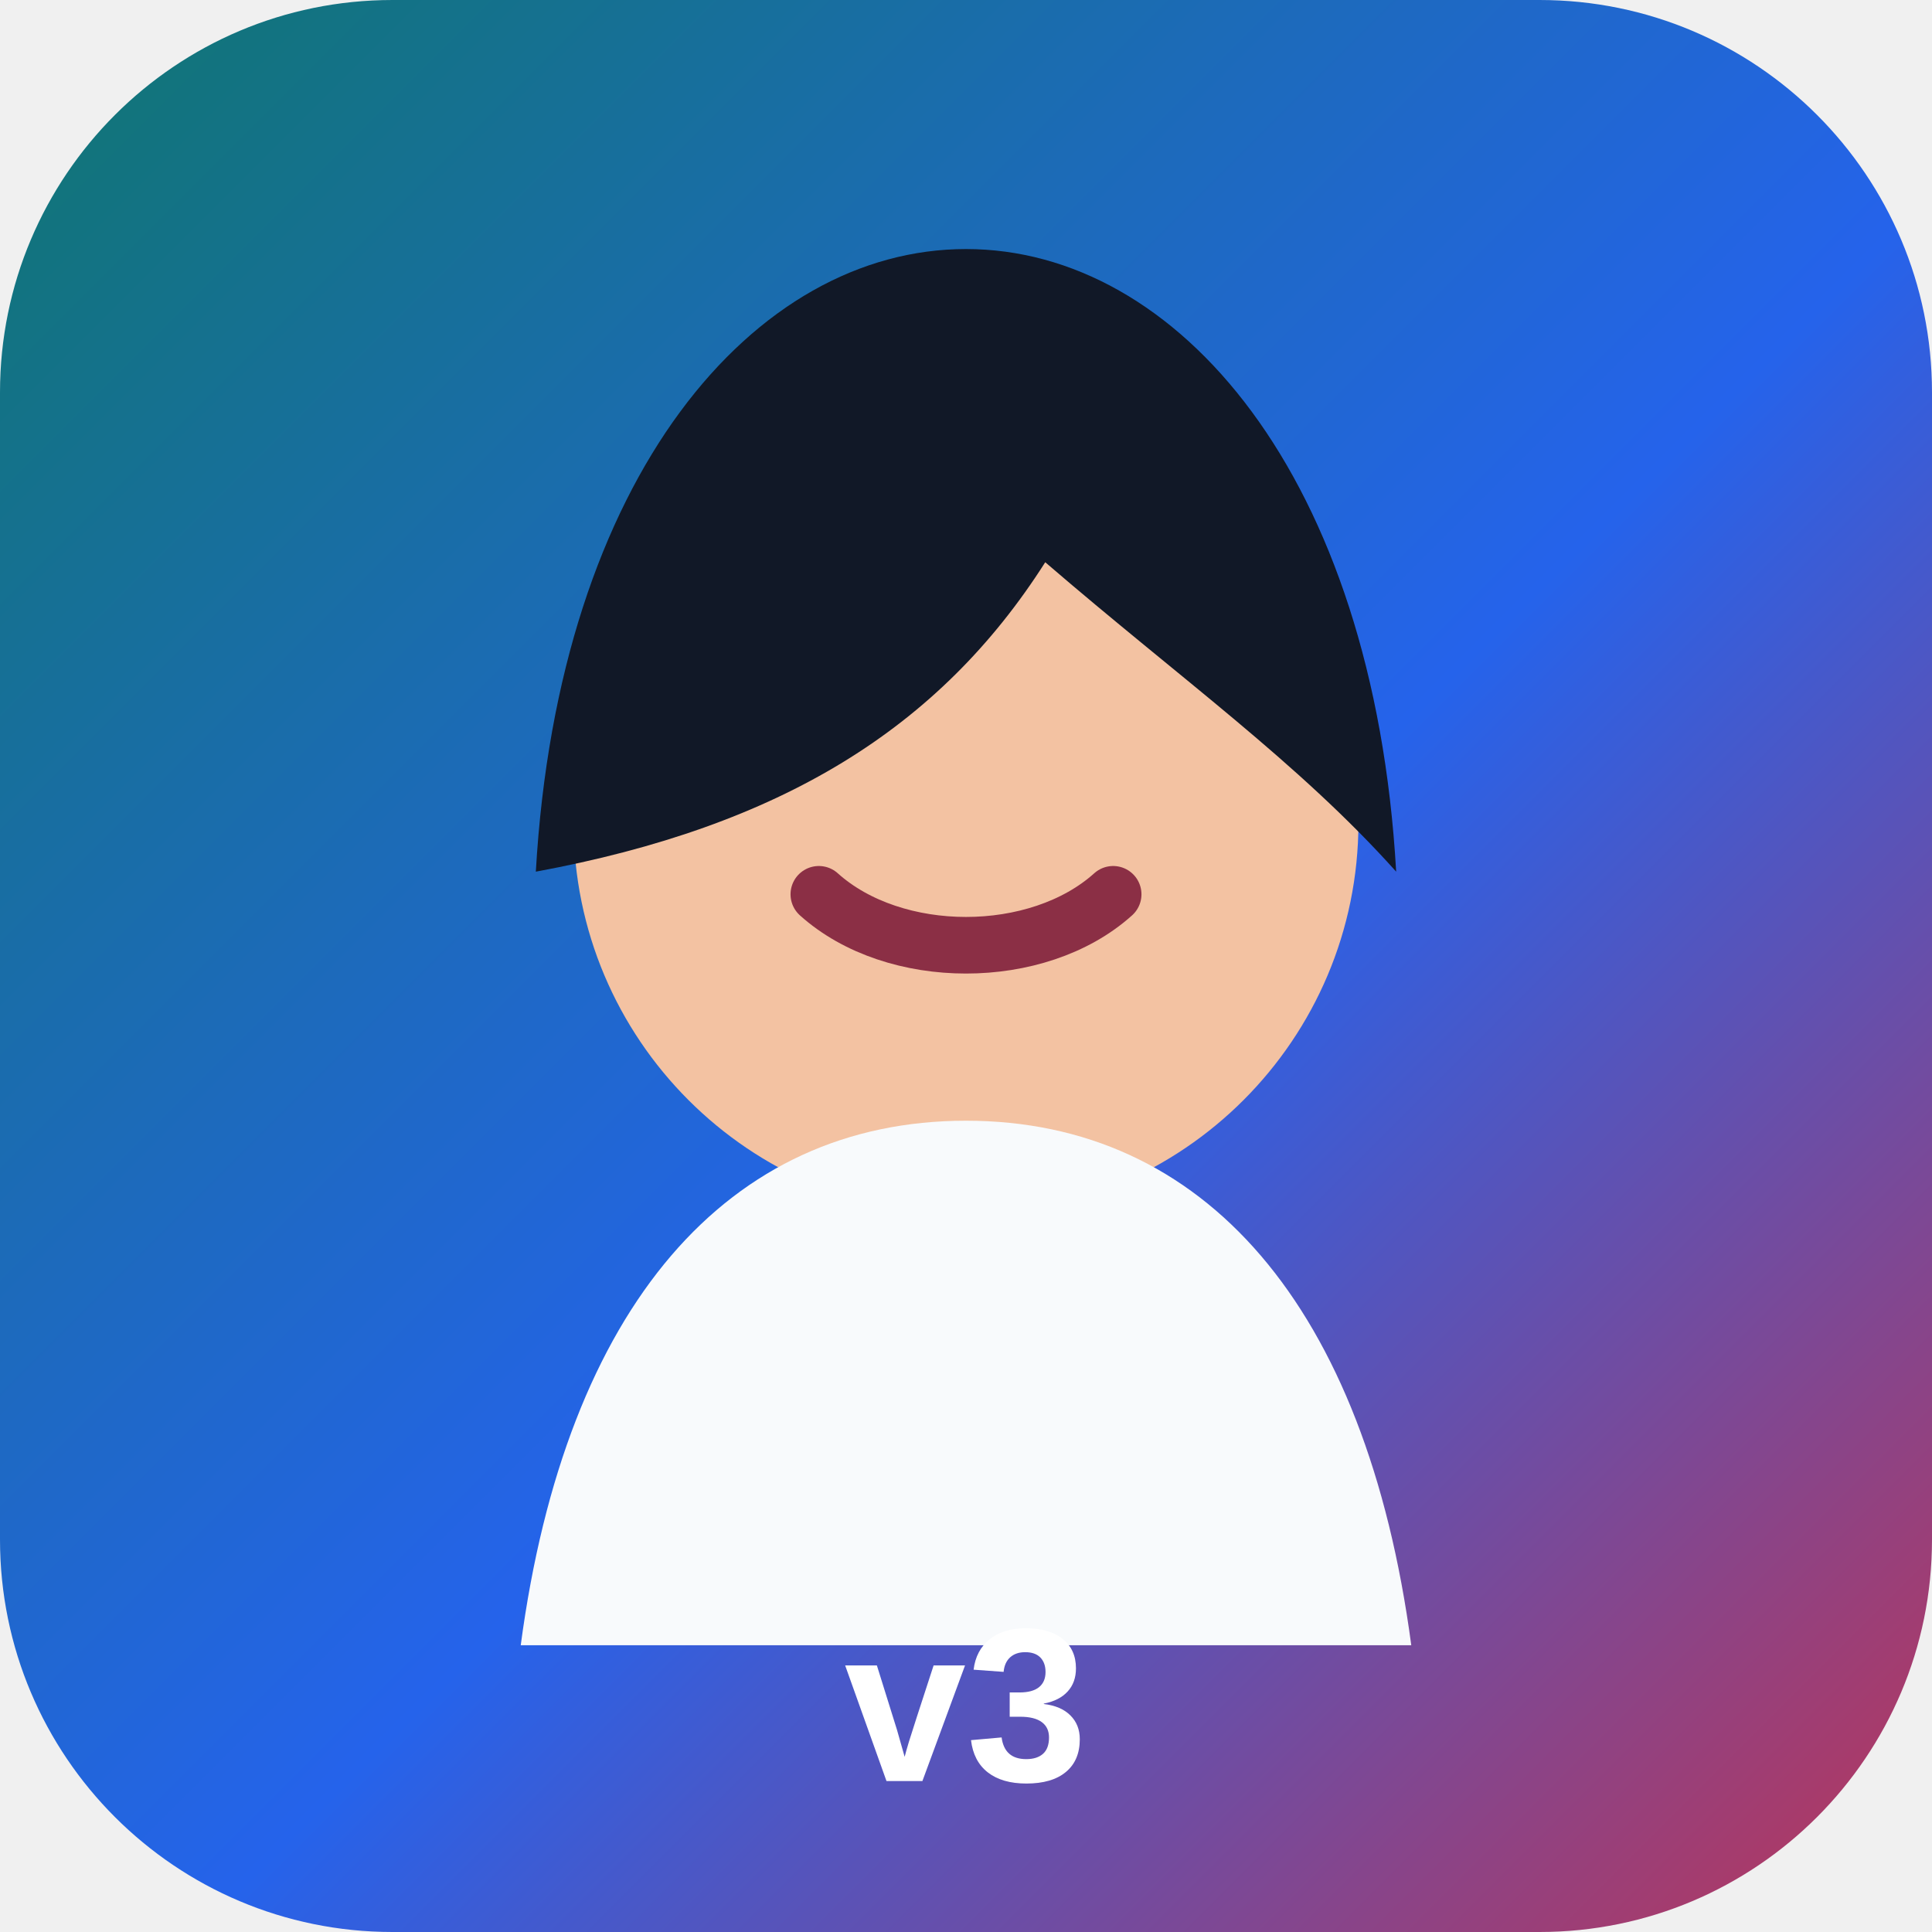
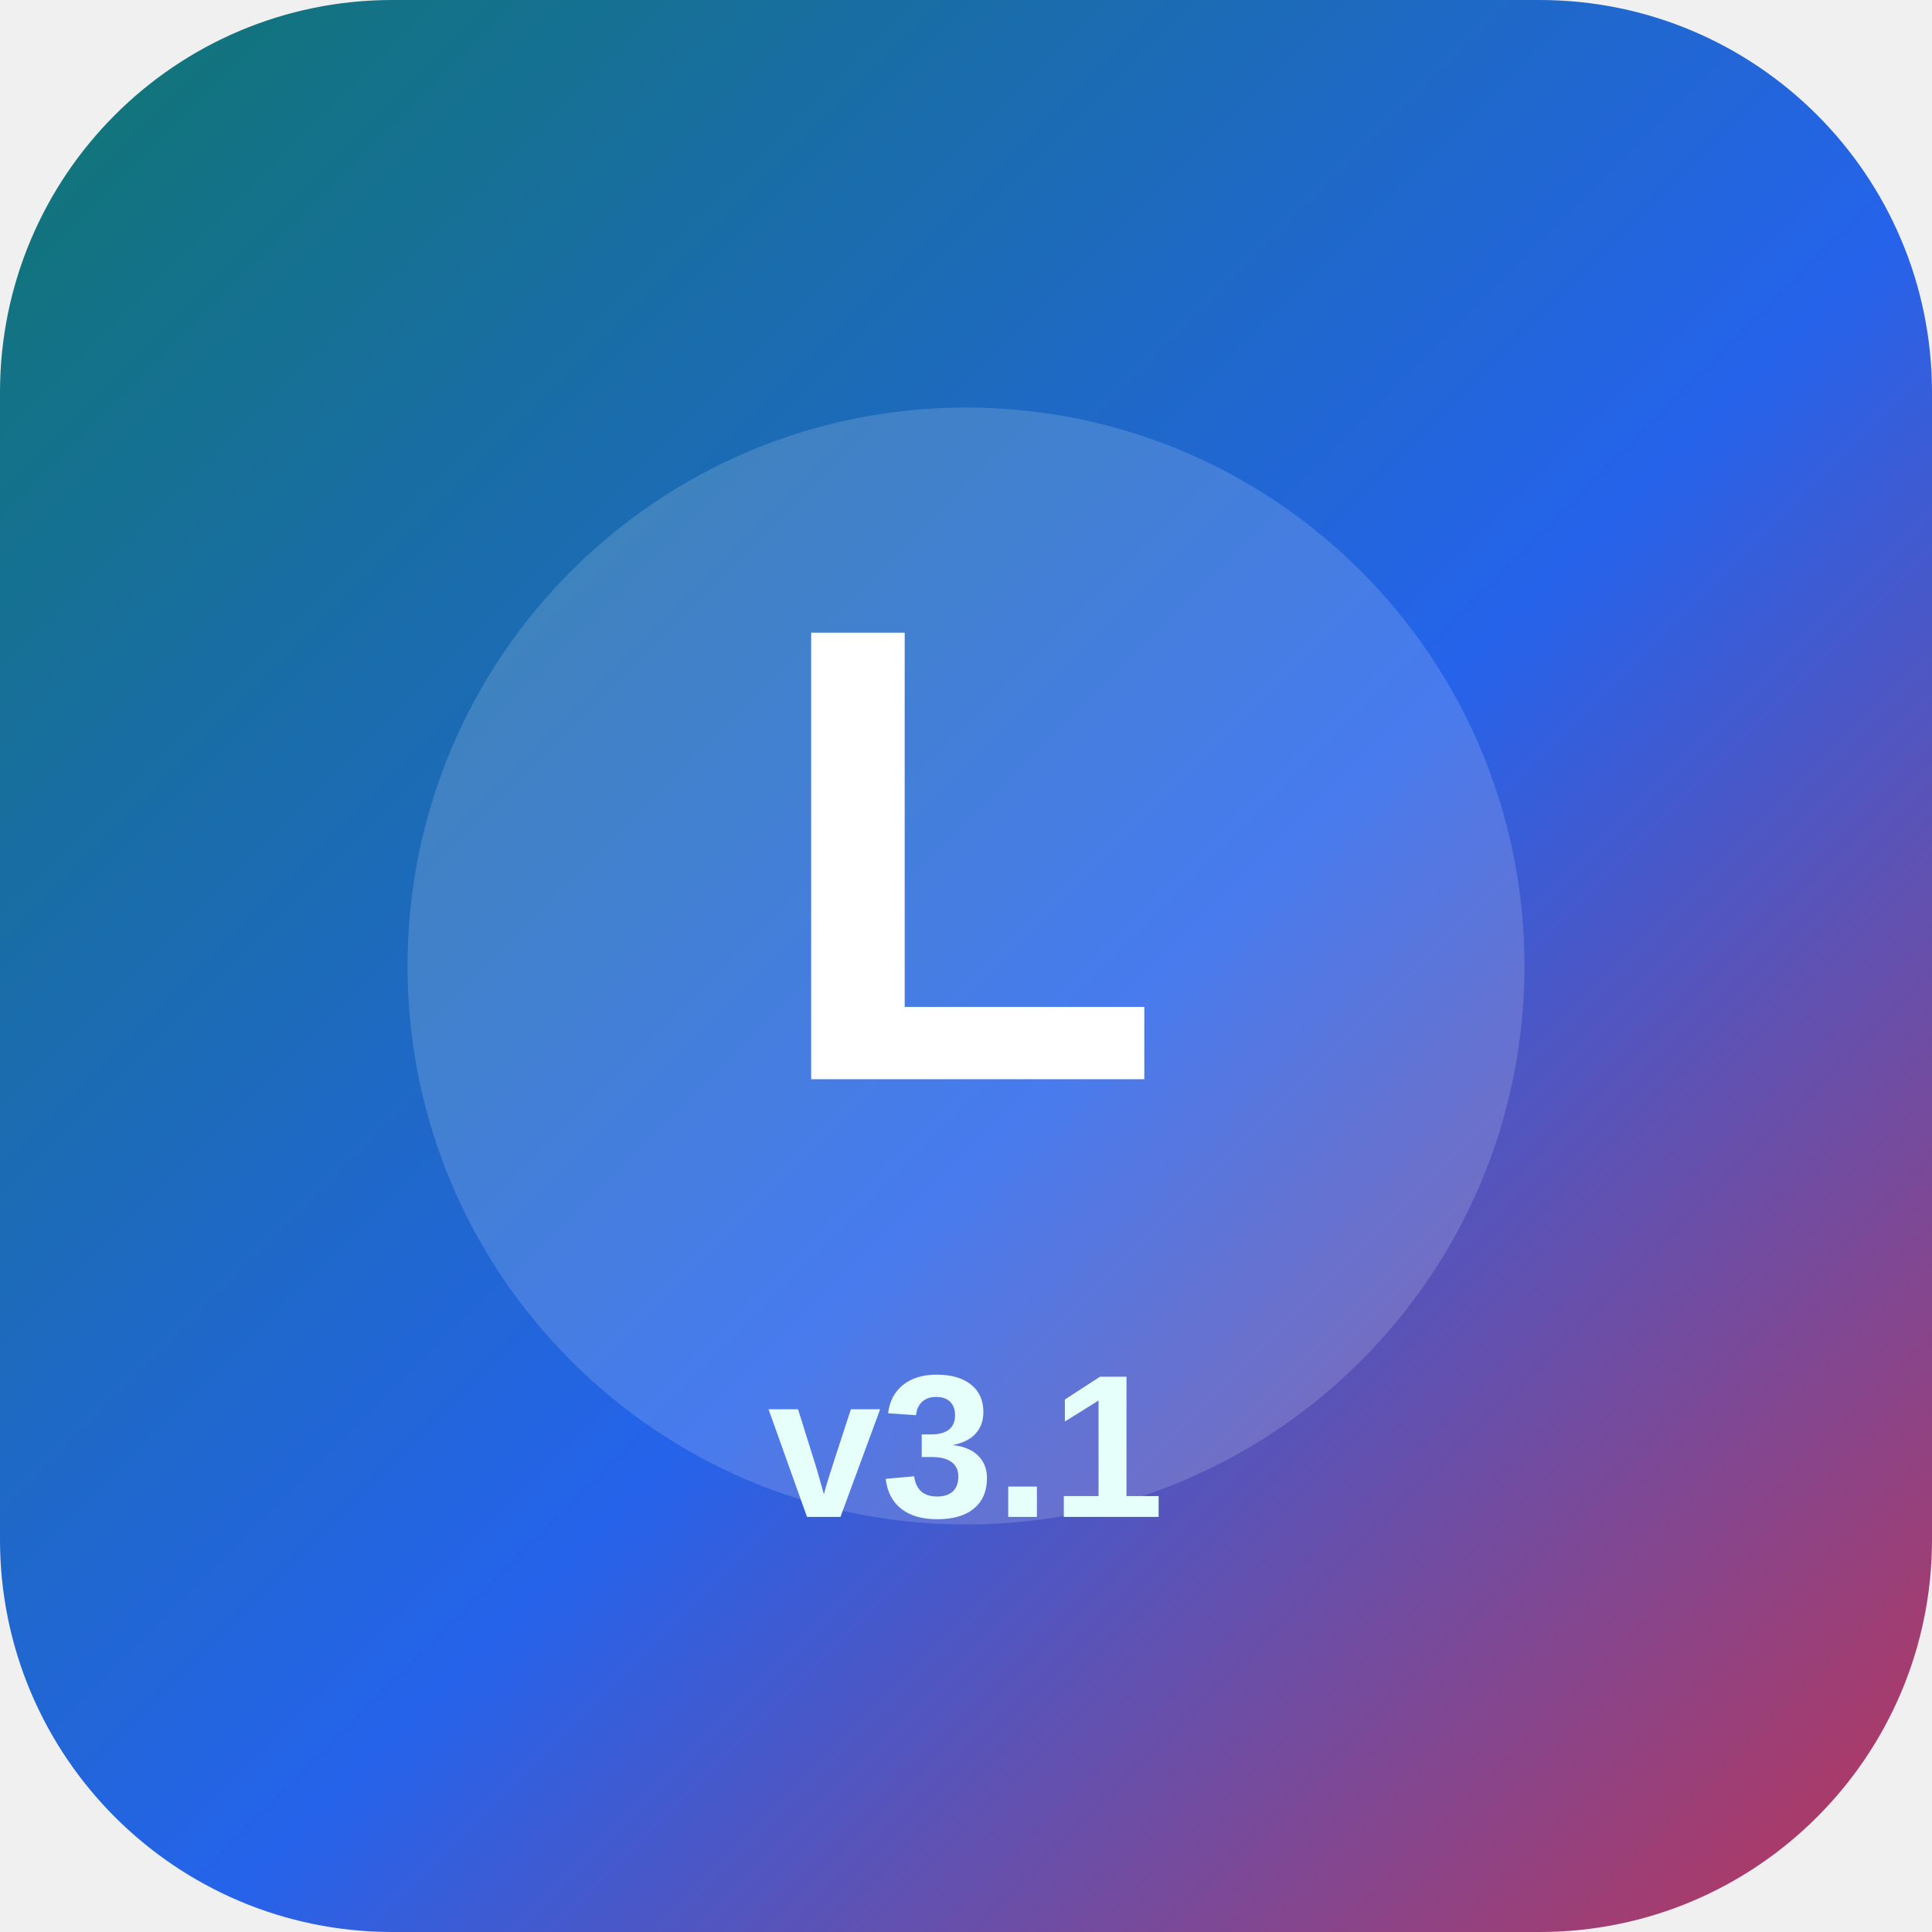
<svg xmlns="http://www.w3.org/2000/svg" viewBox="0 0 512 512" role="img" aria-label="Lina Free v3 icon">
  <defs>
    <linearGradient id="g" x1="0" x2="1" y1="0" y2="1">
      <stop stop-color="#0f766e" />
      <stop offset=".55" stop-color="#2563eb" />
      <stop offset="1" stop-color="#be3455" />
    </linearGradient>
  </defs>
  <rect width="512" height="512" rx="104" fill="url(#g)" />
-   <circle cx="256" cy="218" r="104" fill="#f3c2a2" />
-   <path d="M142 231c6-105 58-165 114-165s108 60 114 165c-26-29-57-51-93-82-28 44-70 70-135 82z" fill="#111827" />
-   <path d="M138 436c12-90 55-139 118-139s106 49 118 139z" fill="#f8fafc" />
-   <path d="M217 237c20 18 58 18 78 0" fill="none" stroke="#8b2f45" stroke-width="15" stroke-linecap="round" />
-   <text x="256" y="472" fill="#fff" font-size="58" font-family="Arial, sans-serif" font-weight="900" text-anchor="middle">v3</text>
+   <circle cx="256" cy="256" r="148" fill="rgba(255,255,255,.16)" />
+   <text x="256" y="286" fill="#fff" font-size="172" font-family="Arial, sans-serif" font-weight="900" text-anchor="middle">L</text>
+   <text x="256" y="402" fill="#e6fffb" font-size="54" font-family="Arial, sans-serif" font-weight="900" text-anchor="middle">v3.1</text>
</svg>
